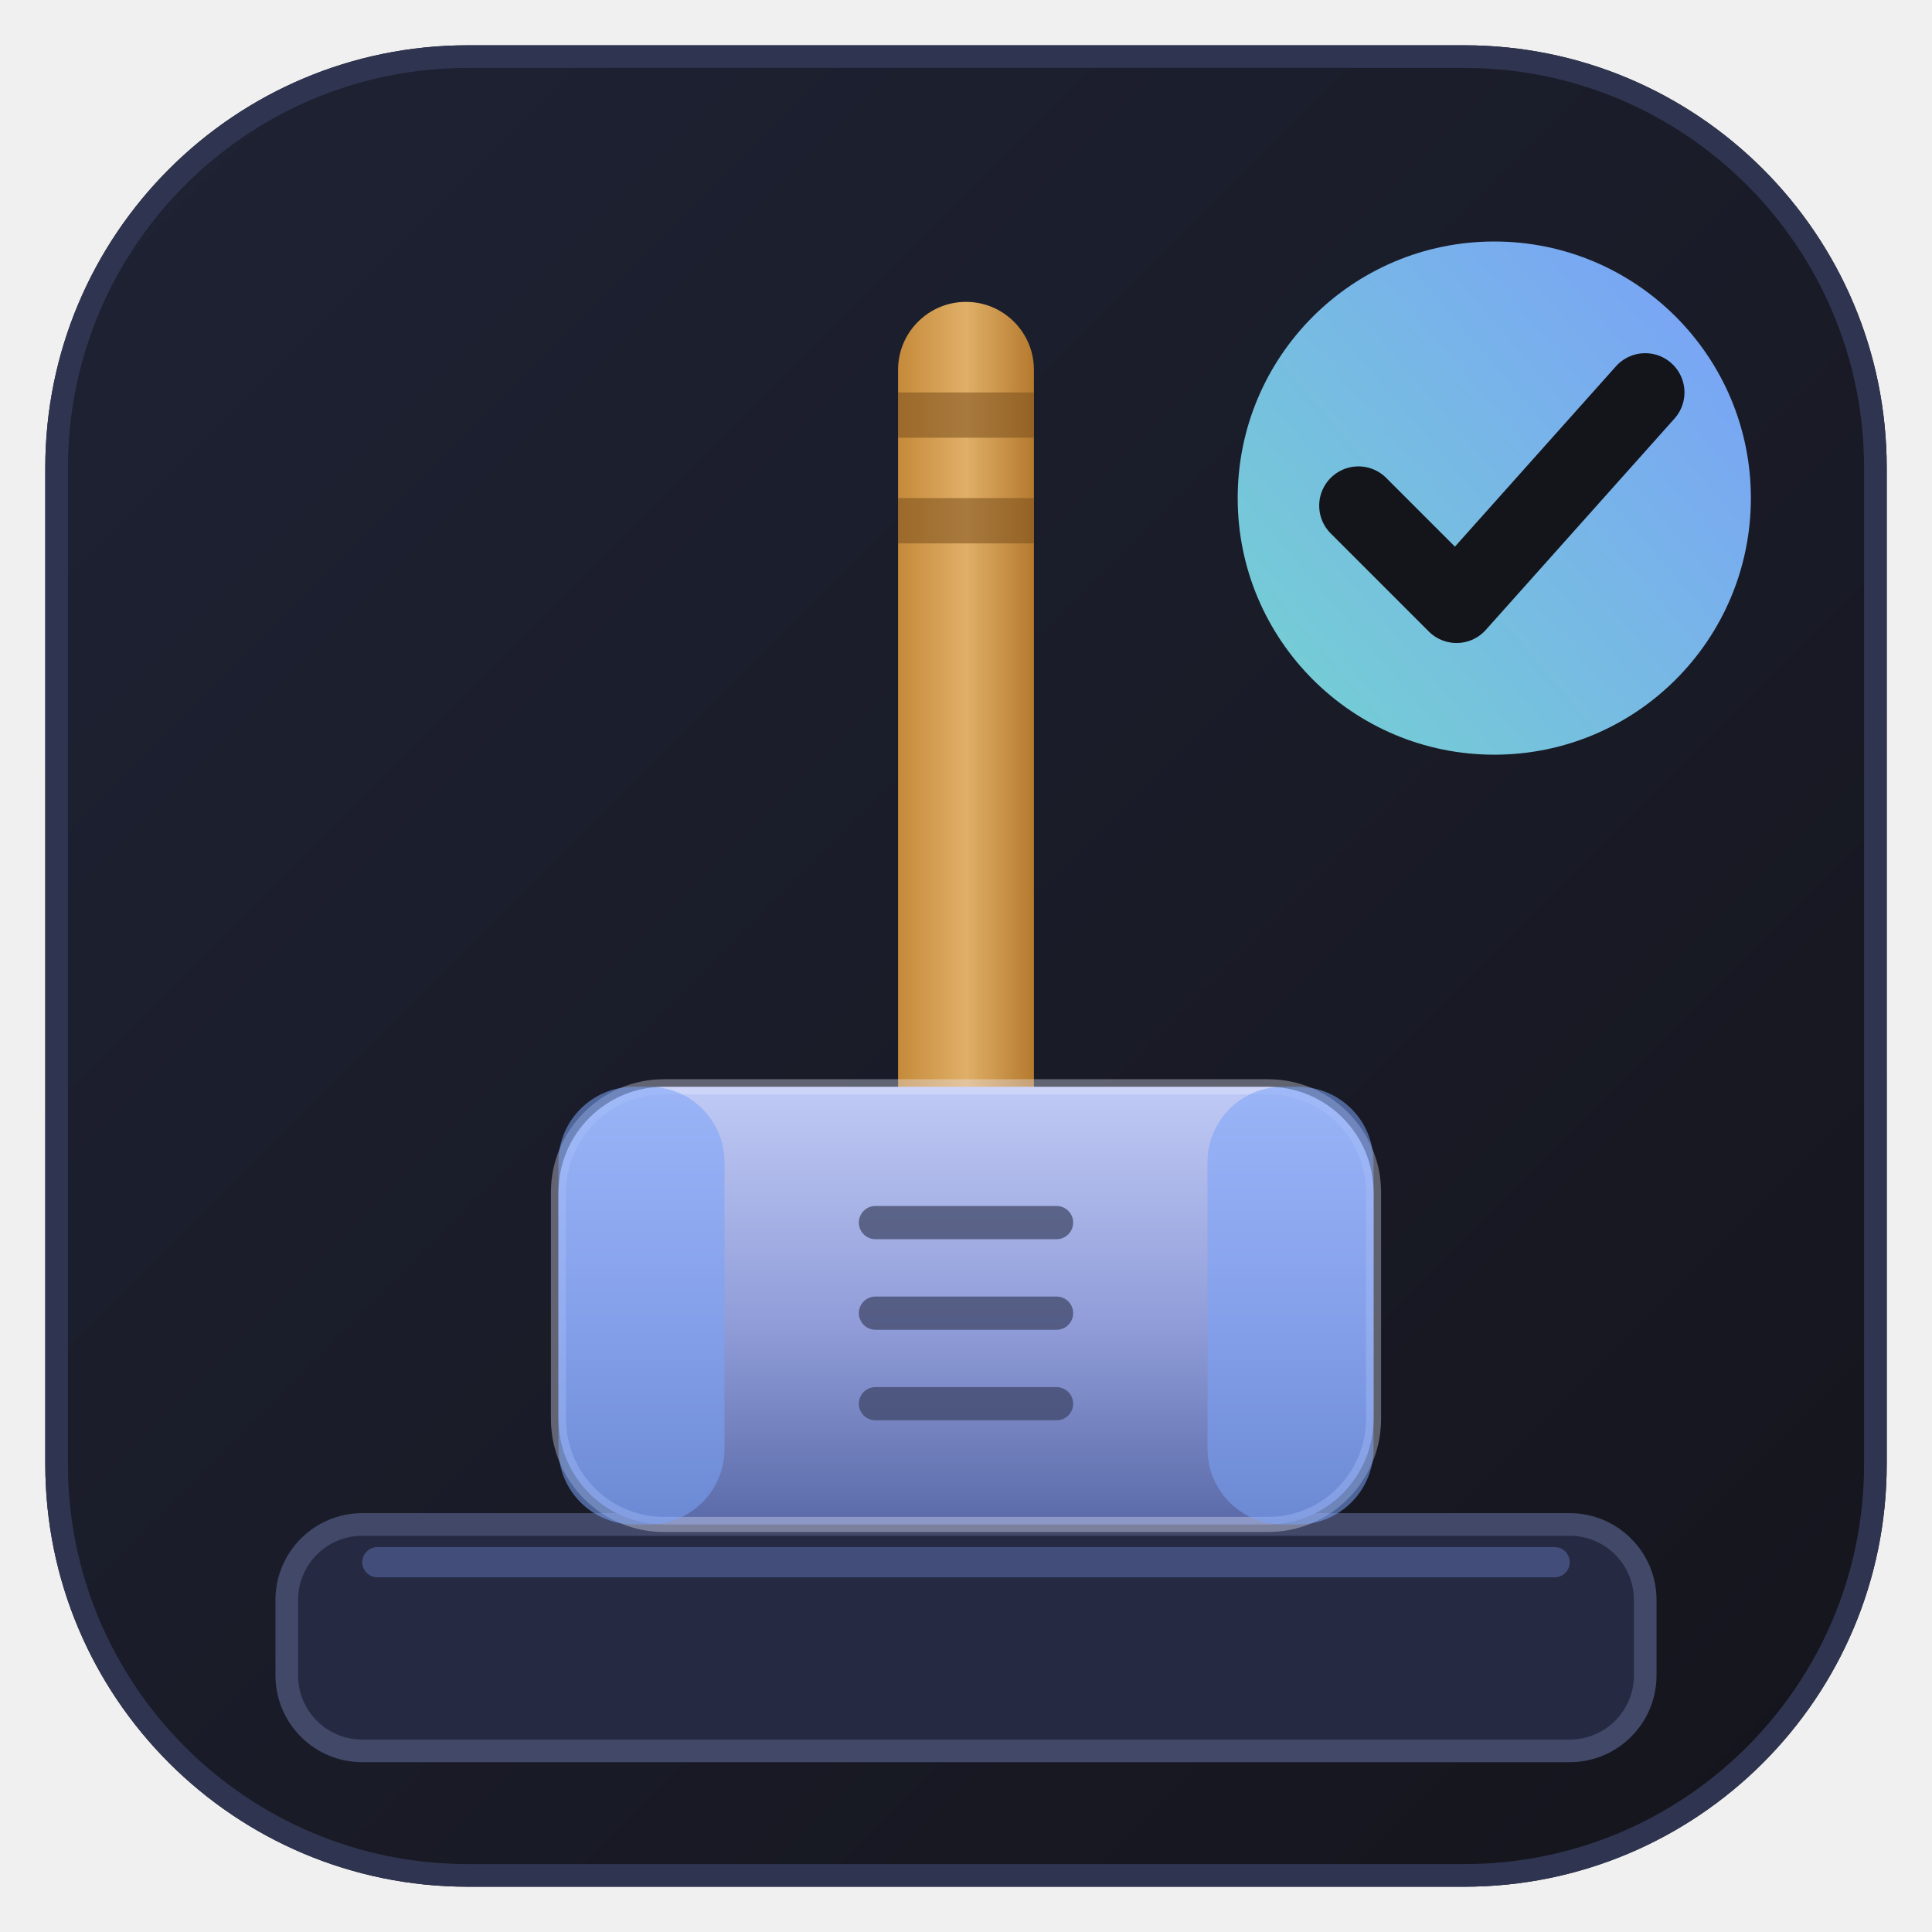
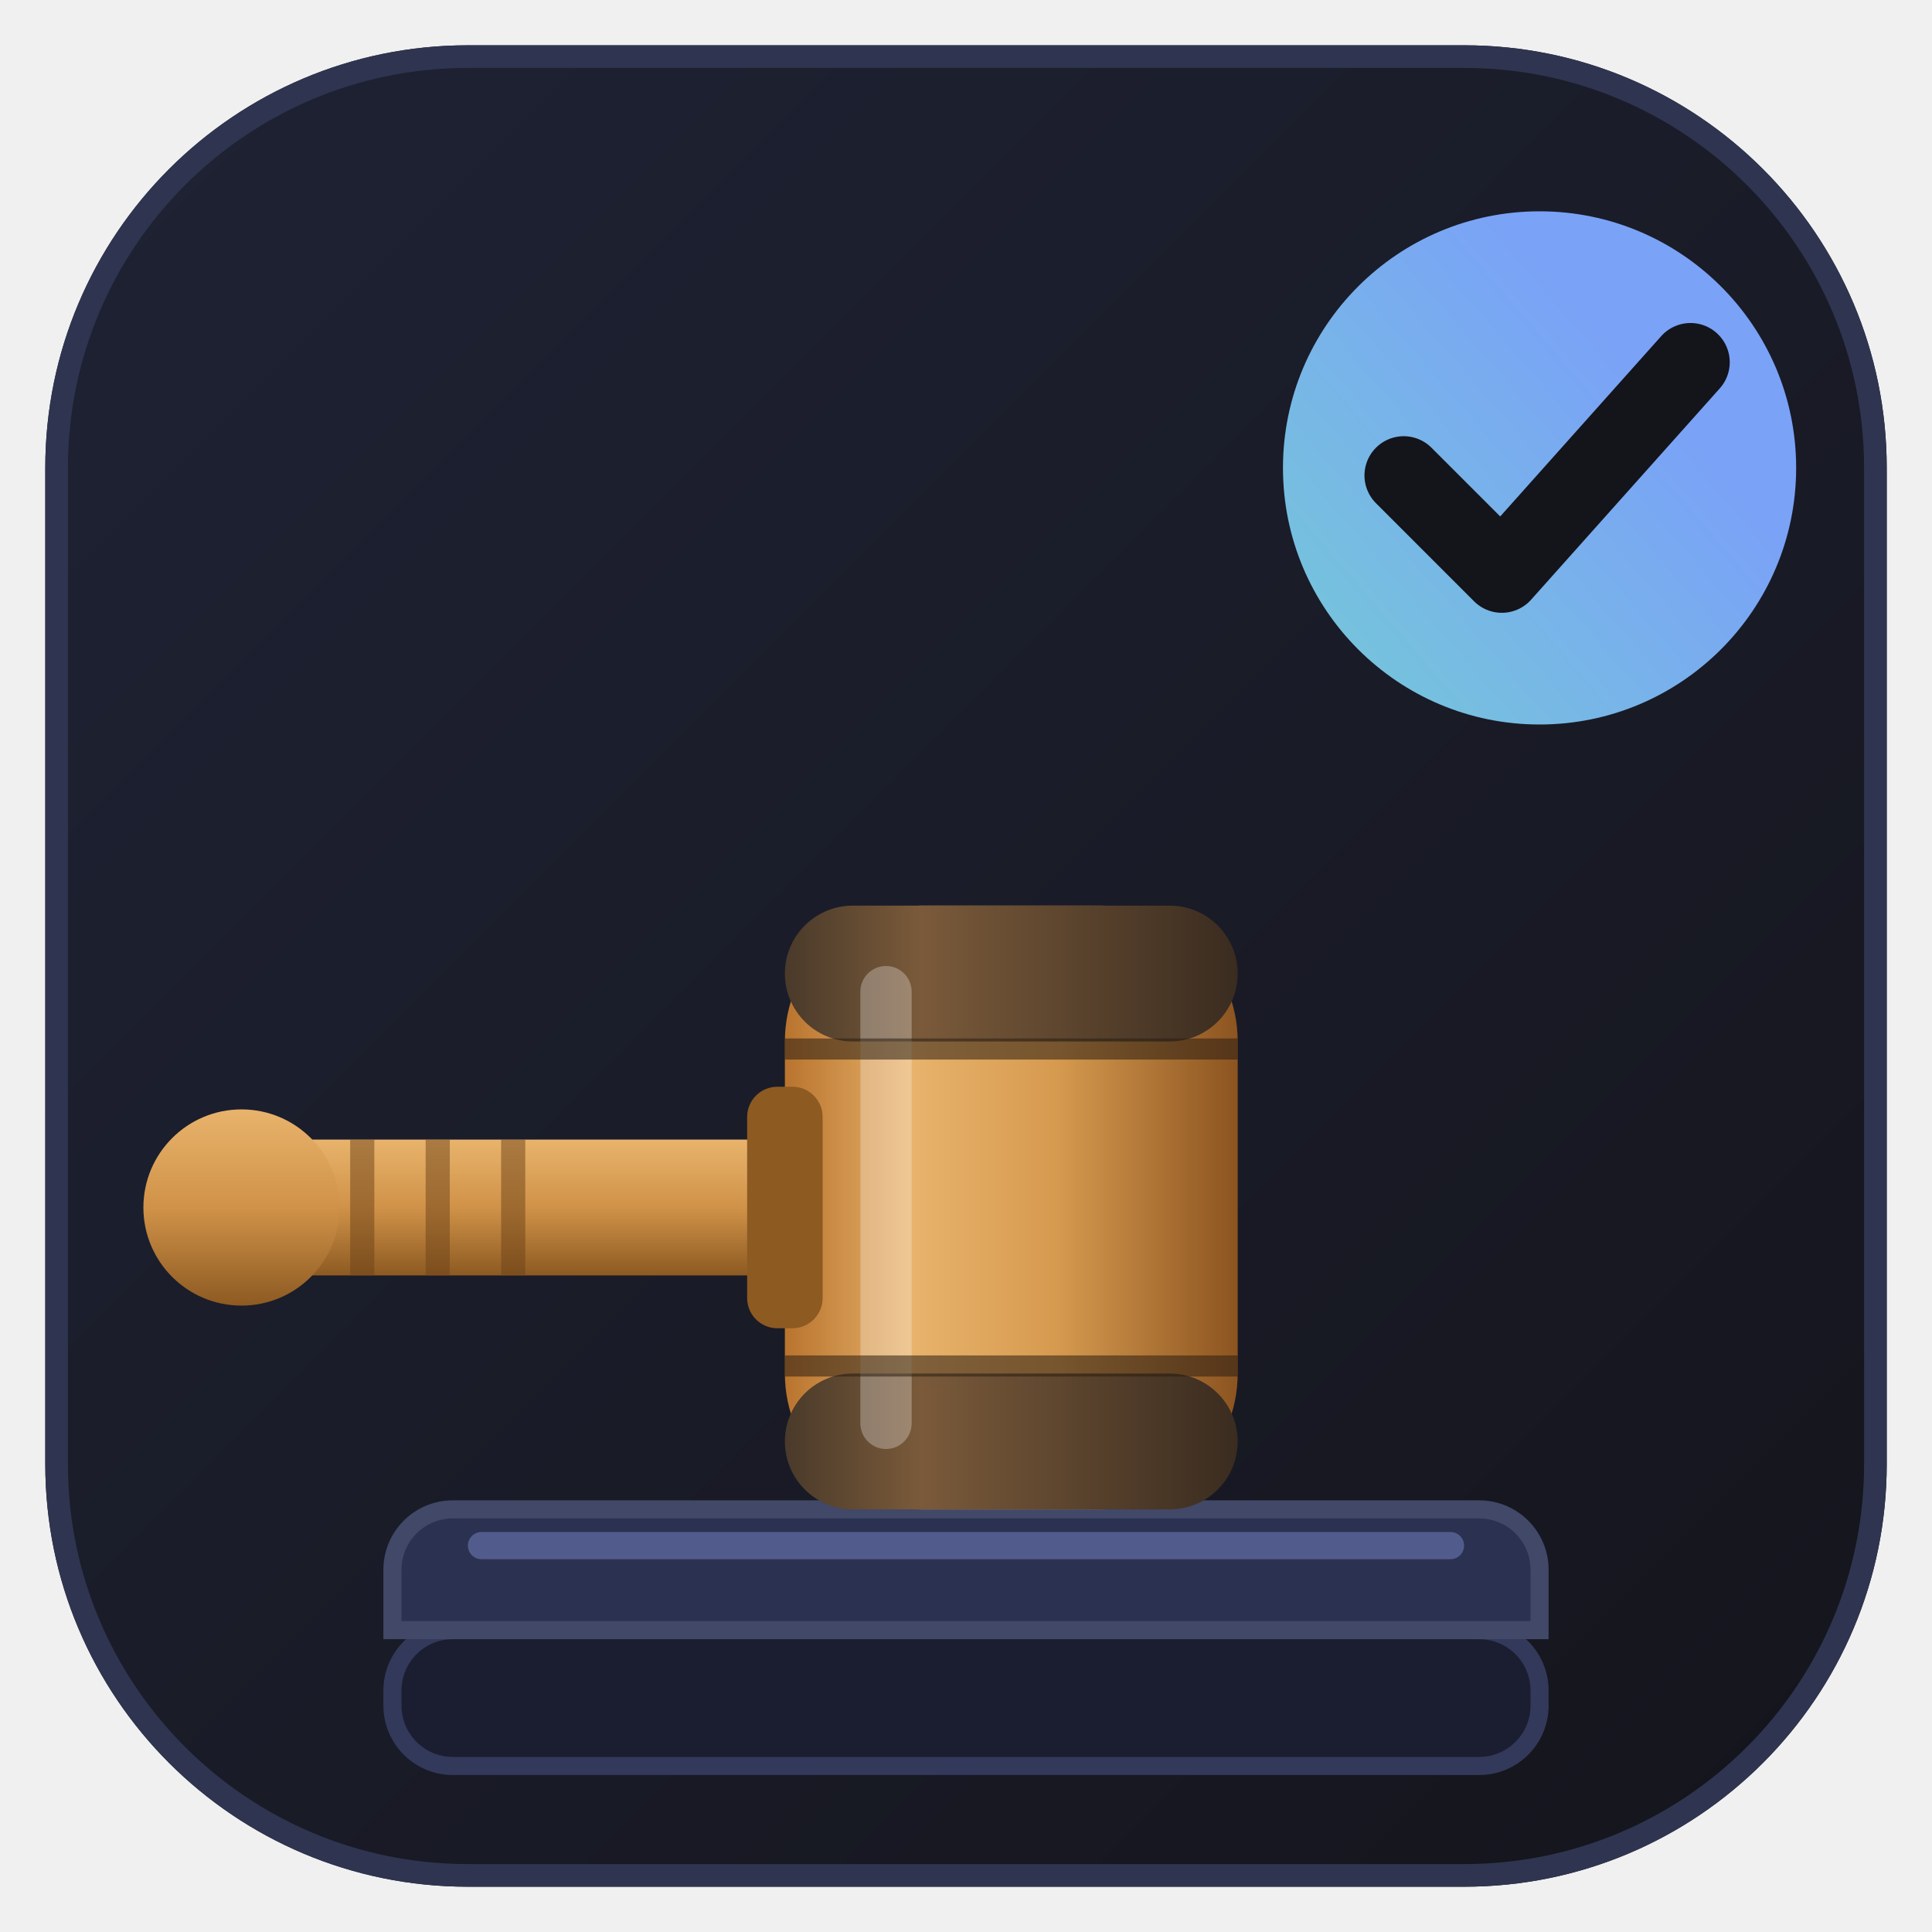
- <svg xmlns="http://www.w3.org/2000/svg" viewBox="0 0 128 128" role="img" aria-label="verd: a gavel strikes, the verdict is AC">
+ <svg xmlns="http://www.w3.org/2000/svg" viewBox="0 0 128 128" role="img" aria-label="verd: a judge's gavel gives the verdict, AC">
  <defs>
    <linearGradient id="bg" x1="0" y1="0" x2="128" y2="128" gradientUnits="userSpaceOnUse">
      <stop offset="0" stop-color="#1f2335" />
      <stop offset="1" stop-color="#14141b" />
    </linearGradient>
-     <linearGradient id="steel" x1="0" y1="0" x2="0" y2="1">
-       <stop offset="0" stop-color="#c0caf5" />
-       <stop offset=".55" stop-color="#8f9cd8" />
-       <stop offset="1" stop-color="#5a6aa8" />
+     <linearGradient id="barrel" x1="0" y1="0" x2="1" y2="0">
+       <stop offset="0" stop-color="#b9742e" />
+       <stop offset=".28" stop-color="#e8b36c" />
+       <stop offset=".6" stop-color="#d69a4f" />
+       <stop offset="1" stop-color="#8c5420" />
    </linearGradient>
-     <linearGradient id="wood" x1="0" y1="0" x2="1" y2="0">
-       <stop offset="0" stop-color="#c58a3a" />
-       <stop offset=".5" stop-color="#e0af68" />
-       <stop offset="1" stop-color="#b57a2e" />
+     <linearGradient id="cap" x1="0" y1="0" x2="1" y2="0">
+       <stop offset="0" stop-color="#4a3a2a" />
+       <stop offset=".3" stop-color="#7a5a3a" />
+       <stop offset="1" stop-color="#3a2c20" />
    </linearGradient>
-     <linearGradient id="ok" x1="14" y1="100" x2="112" y2="16" gradientUnits="userSpaceOnUse">
+     <linearGradient id="grip" x1="0" y1="0" x2="0" y2="1">
+       <stop offset="0" stop-color="#e8b36c" />
+       <stop offset=".5" stop-color="#d09248" />
+       <stop offset="1" stop-color="#8d5a22" />
+     </linearGradient>
+     <linearGradient id="ok" x1="20" y1="100" x2="108" y2="24" gradientUnits="userSpaceOnUse">
      <stop offset="0" stop-color="#9ece6a" />
      <stop offset=".6" stop-color="#73daca" />
      <stop offset="1" stop-color="#7aa2f7" />
    </linearGradient>
    <filter id="blur" x="-40%" y="-40%" width="180%" height="180%">
      <feGaussianBlur stdDeviation="3" />
    </filter>
  </defs>
  <rect x="3" y="3" width="122" height="122" rx="28" fill="url(#bg)" />
  <rect x="3.75" y="3.75" width="120.5" height="120.5" rx="27.25" fill="none" stroke="#2f3550" stroke-width="1.5" />
  <g class="block">
-     <path d="M24 101h80a5 5 0 0 1 5 5v5a5 5 0 0 1-5 5H24a5 5 0 0 1-5-5v-5a5 5 0 0 1 5-5z" fill="#252a42" stroke="#414868" stroke-width="1.5" />
-     <rect x="24" y="102.5" width="80" height="2" rx="1" fill="#5a6aa8" opacity=".55" />
+     <rect x="26" y="108" width="76" height="9" rx="4" fill="#1b1e30" stroke="#33395a" stroke-width="1.2" />
+     <path d="M30 100h68a4 4 0 0 1 4 4v4H26v-4a4 4 0 0 1 4-4z" fill="#2b3150" stroke="#414868" stroke-width="1.2" />
+     <rect x="31" y="101.5" width="66" height="1.8" rx=".9" fill="#7a88c8" opacity=".5" />
  </g>
  <g class="gavel">
-     <rect x="59.5" y="20" width="9" height="58" rx="4.5" fill="url(#wood)" />
-     <rect x="59.5" y="26" width="9" height="3" fill="#7a4f1c" opacity=".55" />
-     <rect x="59.5" y="33" width="9" height="3" fill="#7a4f1c" opacity=".55" />
-     <rect x="37" y="72" width="54" height="29" rx="7" fill="url(#steel)" stroke="#e8ecff" stroke-opacity=".35" stroke-width="1" />
-     <rect x="37" y="72" width="11" height="29" rx="5" fill="#7aa2f7" opacity=".55" />
-     <rect x="80" y="72" width="11" height="29" rx="5" fill="#7aa2f7" opacity=".55" />
-     <path d="M58 81h12m-12 6h12m-12 6h12" stroke="#3b4261" stroke-width="2.2" stroke-linecap="round" opacity=".7" />
+     <rect x="16" y="75.5" width="42" height="9" rx="4.5" fill="url(#grip)" />
+     <path d="M24 75.5v9M29 75.5v9M34 75.5v9" stroke="#6b4217" stroke-width="1.6" opacity=".5" />
+     <circle cx="16" cy="80" r="6.5" fill="url(#grip)" />
+     <rect x="52" y="60" width="30" height="40" rx="9" fill="url(#barrel)" />
+     <rect x="52" y="60" width="30" height="9" rx="4.5" fill="url(#cap)" />
+     <rect x="52" y="91" width="30" height="9" rx="4.5" fill="url(#cap)" />
+     <rect x="57" y="64" width="3.4" height="32" rx="1.7" fill="#fff" opacity=".28" />
+     <path d="M52 69.5h30M52 90.5h30" stroke="#2a1d12" stroke-width="1.4" opacity=".55" />
+     <rect x="49.5" y="72" width="5" height="16" rx="2" fill="#8d5a22" />
  </g>
  <g class="badge">
-     <circle cx="99" cy="33" r="17" fill="url(#ok)" />
-     <path d="M90 33.5l6.5 6.5L109 26" fill="none" stroke="#14141b" stroke-width="5.2" stroke-linecap="round" stroke-linejoin="round" />
+     <circle cx="102" cy="31" r="17" fill="url(#ok)" />
+     <path d="M93 31.5l6.5 6.5L112 24" fill="none" stroke="#14141b" stroke-width="5.2" stroke-linecap="round" stroke-linejoin="round" />
  </g>
</svg>
